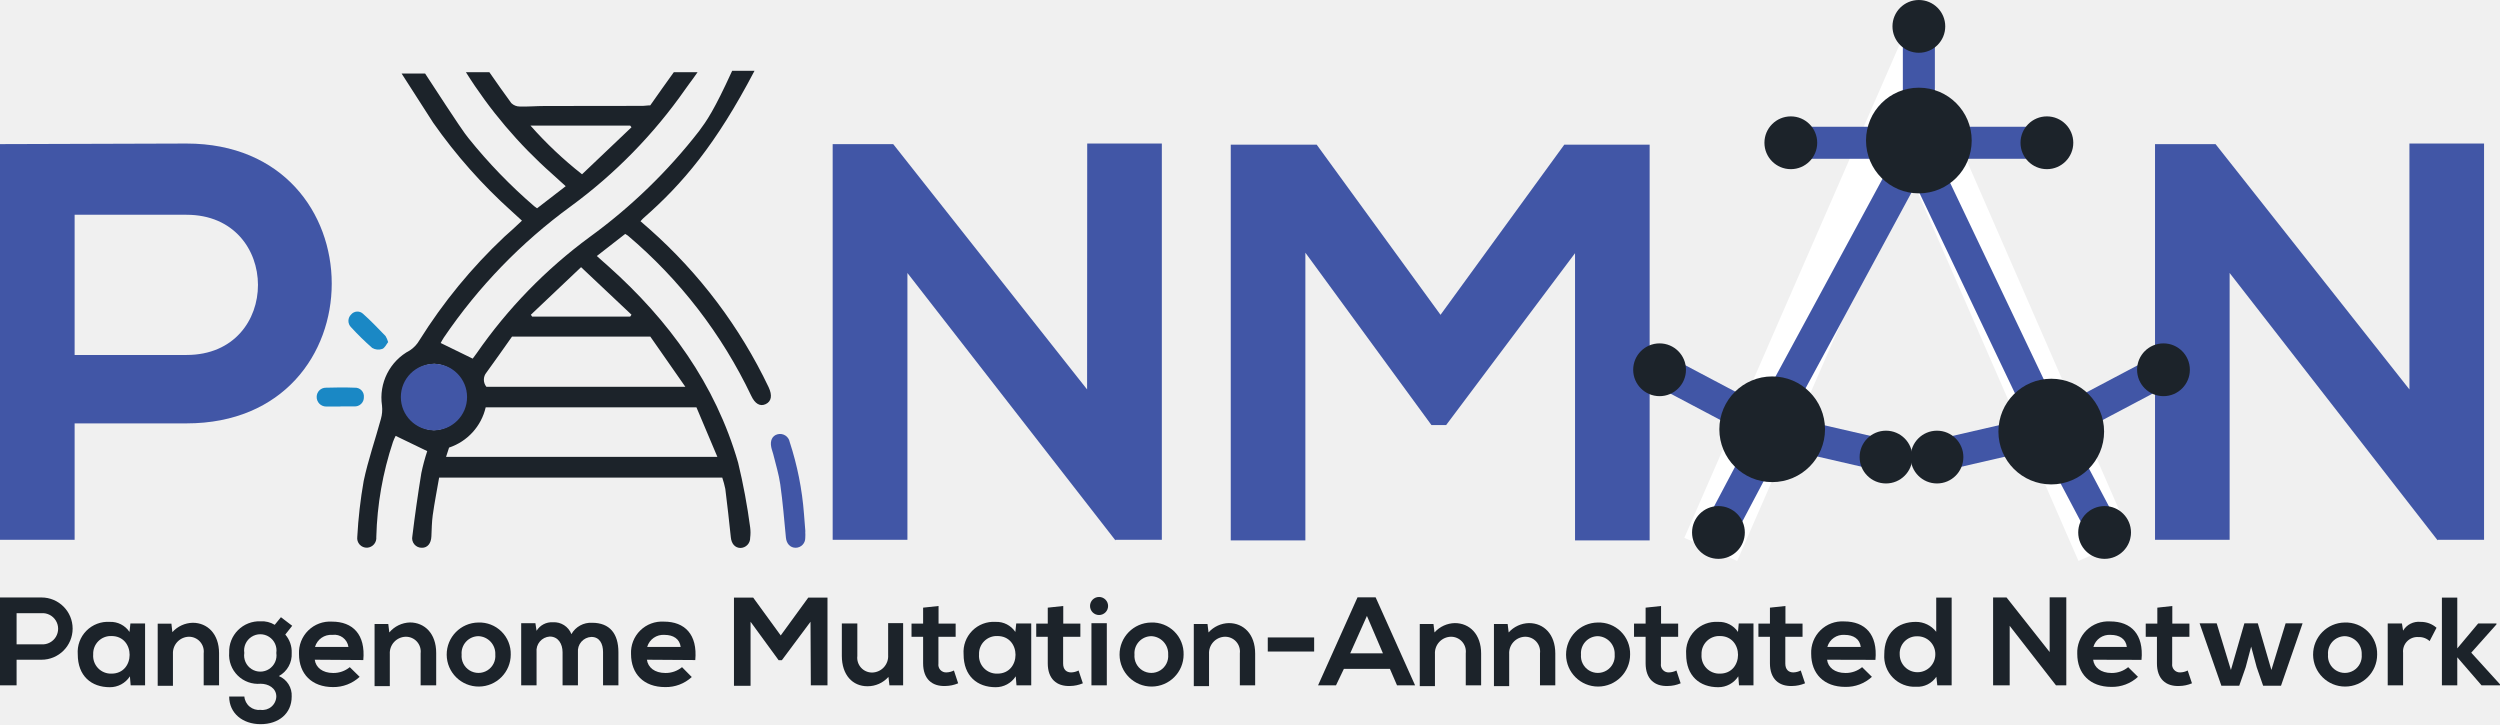
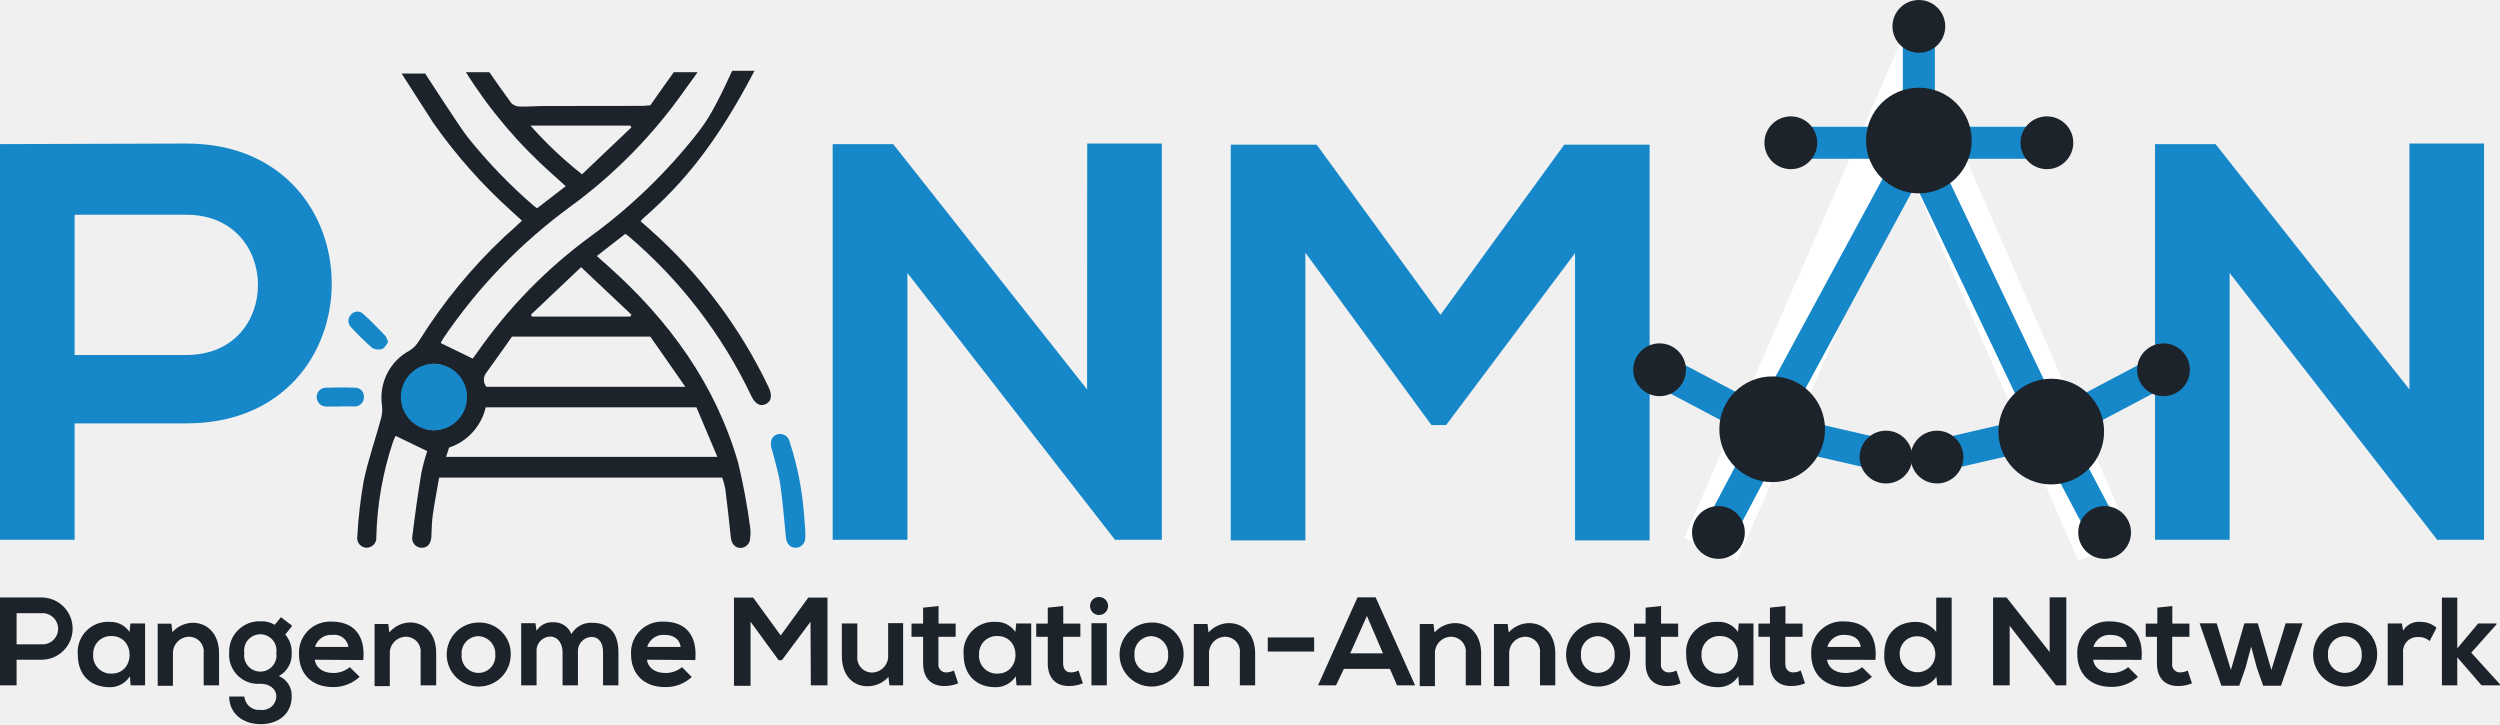
<svg xmlns="http://www.w3.org/2000/svg" viewBox="0 0 390.31 113.06">
  <defs>
-     <style>.cls-1{fill:#1c232a;}.cls-2{fill:#4156a6;}.cls-3{fill:#1a88c5;}.cls-4,.cls-5{fill:none;stroke-miterlimit:10;}.cls-4{stroke:#fff;stroke-width:9px;}.cls-5{stroke:#4156a6;stroke-width:5px;}</style>
+     <style>.cls-1{fill:#1c232a;}.cls-2{fill:#1688ca;}.cls-3,.cls-4{fill:none;stroke-miterlimit:10;}.cls-3{stroke:#fff;stroke-width:9px;}.cls-4{stroke:#1688ca;stroke-width:5px;}</style>
  </defs>
  <g id="Layer_2" data-name="Layer 2">
    <g id="New_Layer" data-name="New Layer">
      <path class="cls-1" d="M6.48,103H2.59v4H0V93.28l6.48,0A4.86,4.86,0,1,1,6.48,103ZM2.59,100.6H6.48a2.44,2.44,0,1,0,0-4.87H2.59Z" />
      <path class="cls-1" d="M20.36,97.34h2.29V107H20.4l-.12-1.41a3.69,3.69,0,0,1-3.14,1.7c-2.87,0-5-1.74-5-5.14a4.71,4.71,0,0,1,5-5.06,3.54,3.54,0,0,1,3.08,1.57Zm-5.81,4.83a2.77,2.77,0,0,0,2.86,3c3.77,0,3.77-5.87,0-5.87A2.75,2.75,0,0,0,14.55,102.17Z" />
      <path class="cls-1" d="M31.8,107V102a2.31,2.31,0,0,0-2.33-2.59A2.55,2.55,0,0,0,27,102.07v5H24.62v-9.7h2.14l.15,1.32a4.41,4.41,0,0,1,3.18-1.46c2.28,0,4.11,1.71,4.11,4.76V107Z" />
      <path class="cls-1" d="M43.86,96.36l1.76,1.34-1.08,1.37a4.11,4.11,0,0,1,1,2.87,3.85,3.85,0,0,1-2,3.61,3.26,3.26,0,0,1,2,3.2c0,2.67-2.05,4.31-4.85,4.31s-4.91-1.7-4.91-4.31h2.37a2.29,2.29,0,0,0,2.54,2.08,2.17,2.17,0,0,0,2.45-2.08c0-1.34-1.26-2-2.45-2a4.52,4.52,0,0,1-4.91-4.86A4.72,4.72,0,0,1,40.68,97a3.84,3.84,0,0,1,2.21.55Zm-5.72,5.58a2.53,2.53,0,1,0,5,0,2.53,2.53,0,1,0-5,0Z" />
      <path class="cls-1" d="M49.14,103c.16,1.2,1.2,2.07,2.88,2.07a4,4,0,0,0,2.59-.91l1.54,1.51A6,6,0,0,1,52,107.27c-3.33,0-5.32-2.06-5.32-5.16a4.85,4.85,0,0,1,5.15-5.06c3.24,0,5.26,2,4.89,6Zm5.26-2a2.22,2.22,0,0,0-2.51-1.88,2.61,2.61,0,0,0-2.71,1.88Z" />
      <path class="cls-1" d="M65.67,107V102a2.31,2.31,0,0,0-2.34-2.59,2.55,2.55,0,0,0-2.47,2.71v5H58.48v-9.7h2.14l.16,1.32A4.37,4.37,0,0,1,64,97.18c2.28,0,4.1,1.71,4.1,4.76V107Z" />
      <path class="cls-1" d="M79.74,102.19a5,5,0,1,1-5.06-5A4.88,4.88,0,0,1,79.74,102.19Zm-7.67,0a2.64,2.64,0,1,0,5.26,0,2.74,2.74,0,0,0-2.63-2.87A2.66,2.66,0,0,0,72.07,102.19Z" />
      <path class="cls-1" d="M87.83,107v-5.18c0-1.28-.67-2.44-2-2.44a2.21,2.21,0,0,0-2.06,2.44V107h-2.4v-9.7h2.22l.18,1.18a2.8,2.8,0,0,1,2.55-1.33A2.91,2.91,0,0,1,89.21,99a3.5,3.5,0,0,1,3.23-1.77c2.75,0,4.11,1.69,4.11,4.6V107h-2.4V101.8c0-1.28-.53-2.36-1.82-2.36a2.2,2.2,0,0,0-2.1,2.4V107Z" />
      <path class="cls-1" d="M101,103c.16,1.2,1.2,2.07,2.89,2.07a4,4,0,0,0,2.59-.91L108,105.7a5.94,5.94,0,0,1-4.16,1.57c-3.34,0-5.32-2.06-5.32-5.16a4.84,4.84,0,0,1,5.14-5.06c3.24,0,5.26,2,4.89,6Zm5.27-2c-.16-1.25-1.14-1.88-2.52-1.88a2.62,2.62,0,0,0-2.71,1.88Z" />
      <path class="cls-1" d="M126.54,97.07l-4.47,6h-.51l-4.38-6v10h-2.59V93.3h3l4.3,5.91,4.3-5.91h3V107h-2.6Z" />
      <path class="cls-1" d="M133.85,97.34v5.07a2.31,2.31,0,0,0,2.33,2.59,2.55,2.55,0,0,0,2.48-2.71v-5H141V107h-2.14l-.15-1.32a4.35,4.35,0,0,1-3.28,1.46c-2.32,0-4-1.75-4-4.75V97.34Z" />
      <path class="cls-1" d="M146.53,94.61v2.75h2.67v2.06h-2.69v4.18a1.2,1.2,0,0,0,1.26,1.38,2.74,2.74,0,0,0,1.16-.3l.66,2a5.21,5.21,0,0,1-2,.42c-2.1.08-3.47-1.12-3.47-3.54V99.42h-1.81V97.36h1.81V94.87Z" />
      <path class="cls-1" d="M158.66,97.34H161V107H158.7l-.12-1.41a3.69,3.69,0,0,1-3.14,1.7c-2.86,0-5-1.74-5-5.14a4.71,4.71,0,0,1,5-5.06,3.53,3.53,0,0,1,3.08,1.57Zm-5.81,4.83a2.78,2.78,0,0,0,2.87,3c3.77,0,3.77-5.87,0-5.87A2.76,2.76,0,0,0,152.85,102.17Z" />
      <path class="cls-1" d="M166,94.61v2.75h2.67v2.06h-2.69v4.18c0,.93.51,1.38,1.25,1.38a2.67,2.67,0,0,0,1.16-.3l.67,2a5.29,5.29,0,0,1-2,.42c-2.1.08-3.48-1.12-3.48-3.54V99.42h-1.8V97.36h1.8V94.87Z" />
      <path class="cls-1" d="M173,94.61a1.41,1.41,0,0,1-2.82,0A1.41,1.41,0,0,1,173,94.61ZM170.4,97.3V107h2.4V97.3Z" />
      <path class="cls-1" d="M184.79,102.19a5,5,0,1,1-5.06-5A4.88,4.88,0,0,1,184.79,102.19Zm-7.67,0a2.64,2.64,0,1,0,5.26,0,2.74,2.74,0,0,0-2.63-2.87A2.66,2.66,0,0,0,177.12,102.19Z" />
      <path class="cls-1" d="M193.57,107V102a2.31,2.31,0,0,0-2.34-2.59,2.55,2.55,0,0,0-2.47,2.71v5h-2.38v-9.7h2.14l.16,1.32a4.37,4.37,0,0,1,3.18-1.46c2.28,0,4.1,1.71,4.1,4.76V107Z" />
      <path class="cls-1" d="M197.93,99.52h7.24v2.2h-7.24Z" />
      <path class="cls-1" d="M217,104.43h-7.19L208.58,107h-2.8l6.16-13.74h2.83L220.93,107h-2.82Zm-3.59-8.27L210.8,102h5.11Z" />
      <path class="cls-1" d="M228.84,107V102a2.31,2.31,0,0,0-2.33-2.59,2.55,2.55,0,0,0-2.48,2.71v5h-2.37v-9.7h2.14l.16,1.32a4.37,4.37,0,0,1,3.18-1.46c2.27,0,4.1,1.71,4.1,4.76V107Z" />
      <path class="cls-1" d="M240.43,107V102a2.31,2.31,0,0,0-2.34-2.59,2.55,2.55,0,0,0-2.47,2.71v5h-2.38v-9.7h2.14l.16,1.32a4.37,4.37,0,0,1,3.18-1.46c2.28,0,4.1,1.71,4.1,4.76V107Z" />
      <path class="cls-1" d="M254.5,102.19a5,5,0,1,1-5.06-5A4.88,4.88,0,0,1,254.5,102.19Zm-7.67,0a2.64,2.64,0,1,0,5.26,0,2.74,2.74,0,0,0-2.63-2.87A2.66,2.66,0,0,0,246.83,102.19Z" />
      <path class="cls-1" d="M259.33,94.61v2.75H262v2.06h-2.69v4.18a1.2,1.2,0,0,0,1.26,1.38,2.74,2.74,0,0,0,1.16-.3l.66,2a5.21,5.21,0,0,1-2,.42c-2.1.08-3.47-1.12-3.47-3.54V99.42h-1.81V97.36h1.81V94.87Z" />
      <path class="cls-1" d="M271.46,97.34h2.3V107H271.5l-.11-1.41a3.7,3.7,0,0,1-3.14,1.7c-2.87,0-5-1.74-5-5.14a4.71,4.71,0,0,1,5-5.06,3.54,3.54,0,0,1,3.09,1.57Zm-5.81,4.83a2.78,2.78,0,0,0,2.87,3c3.77,0,3.77-5.87,0-5.87A2.76,2.76,0,0,0,265.65,102.17Z" />
      <path class="cls-1" d="M278.75,94.61v2.75h2.67v2.06h-2.69v4.18c0,.93.51,1.38,1.25,1.38a2.67,2.67,0,0,0,1.16-.3l.67,2a5.29,5.29,0,0,1-2,.42c-2.1.08-3.48-1.12-3.48-3.54V99.42h-1.8V97.36h1.8V94.87Z" />
      <path class="cls-1" d="M285.25,103c.15,1.2,1.19,2.07,2.88,2.07a4,4,0,0,0,2.59-.91l1.53,1.51a5.93,5.93,0,0,1-4.16,1.57c-3.33,0-5.32-2.06-5.32-5.16a4.85,4.85,0,0,1,5.15-5.06c3.23,0,5.26,2,4.88,6Zm5.26-2c-.16-1.25-1.14-1.88-2.52-1.88a2.6,2.6,0,0,0-2.7,1.88Z" />
      <path class="cls-1" d="M304.7,93.3V107h-2.24l-.15-1.34a3.54,3.54,0,0,1-3.13,1.56,4.75,4.75,0,0,1-5-5.07c0-3.34,2.1-5.06,4.93-5.06a4,4,0,0,1,3.18,1.55V93.3Zm-8.11,8.87a2.78,2.78,0,1,0,5.56,0,2.77,2.77,0,0,0-2.81-2.83A2.67,2.67,0,0,0,296.59,102.17Z" />
      <path class="cls-1" d="M320,93.26h2.6V107h-1.61v0l-7.23-9.29V107h-2.59V93.28h2.1L320,101.8Z" />
      <path class="cls-1" d="M326.79,103c.15,1.2,1.19,2.07,2.88,2.07a4,4,0,0,0,2.59-.91l1.53,1.51a5.93,5.93,0,0,1-4.16,1.57c-3.33,0-5.32-2.06-5.32-5.16a4.85,4.85,0,0,1,5.15-5.06c3.23,0,5.26,2,4.88,6Zm5.26-2c-.16-1.25-1.14-1.88-2.52-1.88a2.6,2.6,0,0,0-2.7,1.88Z" />
      <path class="cls-1" d="M339.15,94.61v2.75h2.67v2.06h-2.69v4.18a1.21,1.21,0,0,0,1.26,1.38,2.7,2.7,0,0,0,1.16-.3l.67,2a5.3,5.3,0,0,1-2,.42c-2.1.08-3.47-1.12-3.47-3.54V99.42H335V97.36h1.81V94.87Z" />
      <path class="cls-1" d="M352.5,97.32l2.12,7.28,2.22-7.28h2.65l-3.37,9.74h-2.79l-1-2.87-.87-3.24-.86,3.24-1,2.87h-2.79l-3.4-9.74h2.67l2.22,7.28,2.1-7.28Z" />
      <path class="cls-1" d="M371.13,102.19a5,5,0,1,1-5.06-5A4.88,4.88,0,0,1,371.13,102.19Zm-7.67,0a2.64,2.64,0,1,0,5.26,0,2.74,2.74,0,0,0-2.63-2.87A2.66,2.66,0,0,0,363.46,102.19Z" />
      <path class="cls-1" d="M375,97.34l.18,1.12a2.83,2.83,0,0,1,2.73-1.37,3.66,3.66,0,0,1,2.49.92l-1.08,2.08a2.4,2.4,0,0,0-1.73-.63,2.24,2.24,0,0,0-2.41,2.46V107h-2.4V97.34Z" />
      <path class="cls-1" d="M383.64,93.3v7.93l3.26-3.89h2.86v.14l-3.94,4.42,4.49,4.94V107h-2.88l-3.79-4.38V107h-2.4V93.3Z" />
      <path class="cls-2" d="M29.12,66.1H11.65V84.28H0V22.5c9.71,0,19.42-.09,29.12-.09C59.31,22.41,59.39,66.1,29.12,66.1ZM11.65,55.42H29.12c14.92,0,14.83-21.89,0-21.89H11.65Z" />
      <path class="cls-2" d="M169.74,22.41h11.65V84.28h-7.24v.09L141.67,42.62V84.28H130V22.5h9.45l30.27,38.3Z" />
      <path class="cls-2" d="M245.9,39.53,225.78,66.36h-2.3L203.8,39.45V84.37H192.15V22.59h13.42L224.9,49.15l19.32-26.56h13.33V84.37H245.9Z" />
      <path class="cls-2" d="M376.17,22.41h11.65V84.28h-7.24v.09L348.1,42.62V84.28H336.45V22.5h9.45l30.27,38.3Z" />
      <path class="cls-1" d="M120,60.45a77.5,77.5,0,0,0-18.59-24.68L100,34.54c.22-.23.32-.37.46-.49,6.12-5.35,11.31-11.48,17.34-23h-3.49c-2.84,6.22-4,7.85-5.17,9.42A84.56,84.56,0,0,1,92.07,37,76.92,76.92,0,0,0,74.42,55.15c-.22.31-.46.62-.62.84l-5-2.44c.12-.21.29-.55.5-.86A83.18,83.18,0,0,1,89.1,32.22,78.22,78.22,0,0,0,107,13.92c.18-.27.37-.53.56-.78.07-.08,1.37-1.86,1.35-1.87h-3.71c-1.26,1.74-2.49,3.49-3.68,5.18-.51,0-.83.08-1.15.08L85,16.55c-1.29,0-2.58.12-3.86.08a1.88,1.88,0,0,1-1.31-.53c-1.17-1.59-2.3-3.21-3.43-4.83H72.74A73.11,73.11,0,0,0,86.2,27.15l2.12,1.92-4.47,3.45a4,4,0,0,1-.44-.32A80.62,80.62,0,0,1,73.14,21.57c-.64-.8-1.25-1.62-6.77-10.09H62.7l4.93,7.68A81.33,81.33,0,0,0,79.9,33l1.59,1.45c-.56.52-1,.92-1.39,1.3s-.92.8-1.36,1.22A81.65,81.65,0,0,0,65.49,53.11,4.7,4.7,0,0,1,64,54.7a8.34,8.34,0,0,0-4.36,8.62,5.41,5.41,0,0,1-.17,2.08c-.88,3.23-2,6.42-2.69,9.69a72.69,72.69,0,0,0-1,8.72,1.49,1.49,0,0,0,1.54,1.7,1.53,1.53,0,0,0,1.43-1.68A51,51,0,0,1,61.35,69a7.66,7.66,0,0,1,.42-.95l4.93,2.38a31.83,31.83,0,0,0-.92,3.43c-.53,3.27-1,6.55-1.4,9.84a1.49,1.49,0,0,0,1.51,1.82c.86,0,1.41-.68,1.46-1.76s.06-2.23.21-3.32c.28-2,.66-3.91,1-5.88h44.2a14.82,14.82,0,0,1,.48,1.78c.31,2.52.6,5,.86,7.55.1,1,.64,1.63,1.48,1.66a1.55,1.55,0,0,0,1.54-1.6,6.19,6.19,0,0,0,0-1.61,97.64,97.64,0,0,0-1.88-10.1C111.69,59.93,104.41,50,95,41.59c-.57-.52-1.15-1-1.82-1.62l4.43-3.45a2.75,2.75,0,0,1,.41.26,75.08,75.08,0,0,1,19.26,25c.59,1.27,1.39,1.73,2.27,1.31S120.61,61.75,120,60.45ZM82.82,19.61H98.39l.2.26-7.72,7.34A61.46,61.46,0,0,1,82.82,19.61ZM67.73,67.17A5.19,5.19,0,0,1,67.8,56.8a5.19,5.19,0,0,1-.07,10.37ZM112,71.33H69.64l.47-1.45a8.69,8.69,0,0,0,5.72-6.29h32.9Zm-5-10.94H75.94a1.75,1.75,0,0,1,0-2.22c1.37-1.87,2.69-3.77,4-5.62h21.59ZM98.59,49.13l-.2.3H83.08l-.2-.29,7.84-7.43Z" />
      <path class="cls-2" d="M125.72,83a7.85,7.85,0,0,1,0,1,1.51,1.51,0,0,1-1.5,1.52c-.83,0-1.43-.62-1.52-1.59-.27-2.77-.49-5.55-.88-8.3-.22-1.58-.71-3.13-1.09-4.69-.09-.38-.25-.75-.32-1.13-.21-1,.15-1.77.95-2A1.53,1.53,0,0,1,123.29,69a47.7,47.7,0,0,1,2.23,11.22c.07.93.15,1.85.22,2.78Z" />
-       <path class="cls-3" d="M53.15,63.47c-.74,0-1.49,0-2.24,0a1.48,1.48,0,0,1-1.47-1.52,1.43,1.43,0,0,1,1.45-1.42c1.5-.05,3-.06,4.49,0A1.35,1.35,0,0,1,56.81,62a1.41,1.41,0,0,1-1.52,1.45c-.71,0-1.42,0-2.14,0Z" />
-       <path class="cls-3" d="M60.6,53.41c-.28.35-.53.93-.93,1.07a1.87,1.87,0,0,1-1.56-.16,41.66,41.66,0,0,1-3.29-3.22,1.39,1.39,0,0,1,0-2A1.28,1.28,0,0,1,56.69,49c1.23,1.09,2.36,2.29,3.5,3.46A3.75,3.75,0,0,1,60.6,53.41Z" />
-       <path class="cls-4" d="M328.62,85.77,297.86,15.25,267.09,85.77" />
-       <line class="cls-5" x1="268.61" y1="82.52" x2="277.58" y2="65.55" />
+       <path class="cls-2" d="M53.15,63.47c-.74,0-1.49,0-2.24,0a1.48,1.48,0,0,1-1.47-1.52,1.43,1.43,0,0,1,1.45-1.42c1.5-.05,3-.06,4.49,0A1.35,1.35,0,0,1,56.81,62a1.41,1.41,0,0,1-1.52,1.45c-.71,0-1.42,0-2.14,0Z" />
+       <path class="cls-2" d="M60.6,53.41c-.28.35-.53.93-.93,1.07a1.87,1.87,0,0,1-1.56-.16,41.66,41.66,0,0,1-3.29-3.22,1.39,1.39,0,0,1,0-2A1.28,1.28,0,0,1,56.69,49c1.23,1.09,2.36,2.29,3.5,3.46A3.75,3.75,0,0,1,60.6,53.41Z" />
+       <path class="cls-3" d="M328.62,85.77,297.86,15.25,267.09,85.77" />
+       <line class="cls-4" x1="268.61" y1="82.52" x2="277.58" y2="65.55" />
      <circle class="cls-1" cx="268.29" cy="83.13" r="4.12" />
-       <line class="cls-5" x1="259.71" y1="58.05" x2="276.68" y2="67.02" />
+       <line class="cls-4" x1="259.71" y1="58.05" x2="276.68" y2="67.02" />
      <circle class="cls-1" cx="259.1" cy="57.73" r="4.12" />
-       <line class="cls-5" x1="293.85" y1="71.04" x2="276.88" y2="67.13" />
+       <line class="cls-4" x1="293.85" y1="71.04" x2="276.88" y2="67.13" />
      <circle class="cls-1" cx="294.45" cy="71.36" r="4.12" />
-       <line class="cls-5" x1="299.63" y1="22.59" x2="278.11" y2="62.36" />
-       <line class="cls-5" x1="298.84" y1="22.56" x2="318.29" y2="63.38" />
+       <line class="cls-4" x1="299.63" y1="22.59" x2="278.11" y2="62.36" />
+       <line class="cls-4" x1="298.84" y1="22.56" x2="318.29" y2="63.38" />
      <circle class="cls-1" cx="276.68" cy="67.02" r="8.25" />
-       <line class="cls-5" x1="328.26" y1="82.52" x2="319.29" y2="65.55" />
+       <line class="cls-4" x1="328.26" y1="82.52" x2="319.29" y2="65.55" />
      <circle class="cls-1" cx="328.58" cy="83.13" r="4.12" />
-       <line class="cls-5" x1="337.16" y1="58.05" x2="320.19" y2="67.02" />
+       <line class="cls-4" x1="337.16" y1="58.05" x2="320.19" y2="67.02" />
      <circle class="cls-1" cx="337.77" cy="57.73" r="4.12" />
-       <line class="cls-5" x1="303.02" y1="71.04" x2="319.99" y2="67.13" />
+       <line class="cls-4" x1="303.02" y1="71.04" x2="319.99" y2="67.13" />
      <circle class="cls-1" cx="302.41" cy="71.36" r="4.12" />
      <circle class="cls-1" cx="320.25" cy="67.38" r="8.25" />
      <ellipse class="cls-2" cx="67.75" cy="61.99" rx="5.17" ry="5.19" />
-       <line class="cls-5" x1="299.58" y1="4.81" x2="299.58" y2="24" />
+       <line class="cls-4" x1="299.58" y1="4.81" x2="299.58" y2="24" />
      <circle class="cls-1" cx="299.58" cy="4.12" r="4.12" />
-       <line class="cls-5" x1="318.89" y1="22.29" x2="299.7" y2="22.29" />
+       <line class="cls-4" x1="318.89" y1="22.29" x2="299.7" y2="22.29" />
      <circle class="cls-1" cx="319.57" cy="22.29" r="4.12" />
-       <line class="cls-5" x1="280.27" y1="22.29" x2="299.47" y2="22.29" />
+       <line class="cls-4" x1="280.27" y1="22.29" x2="299.47" y2="22.29" />
      <circle class="cls-1" cx="279.59" cy="22.29" r="4.12" />
      <circle class="cls-1" cx="299.58" cy="21.94" r="8.25" />
    </g>
  </g>
</svg>
